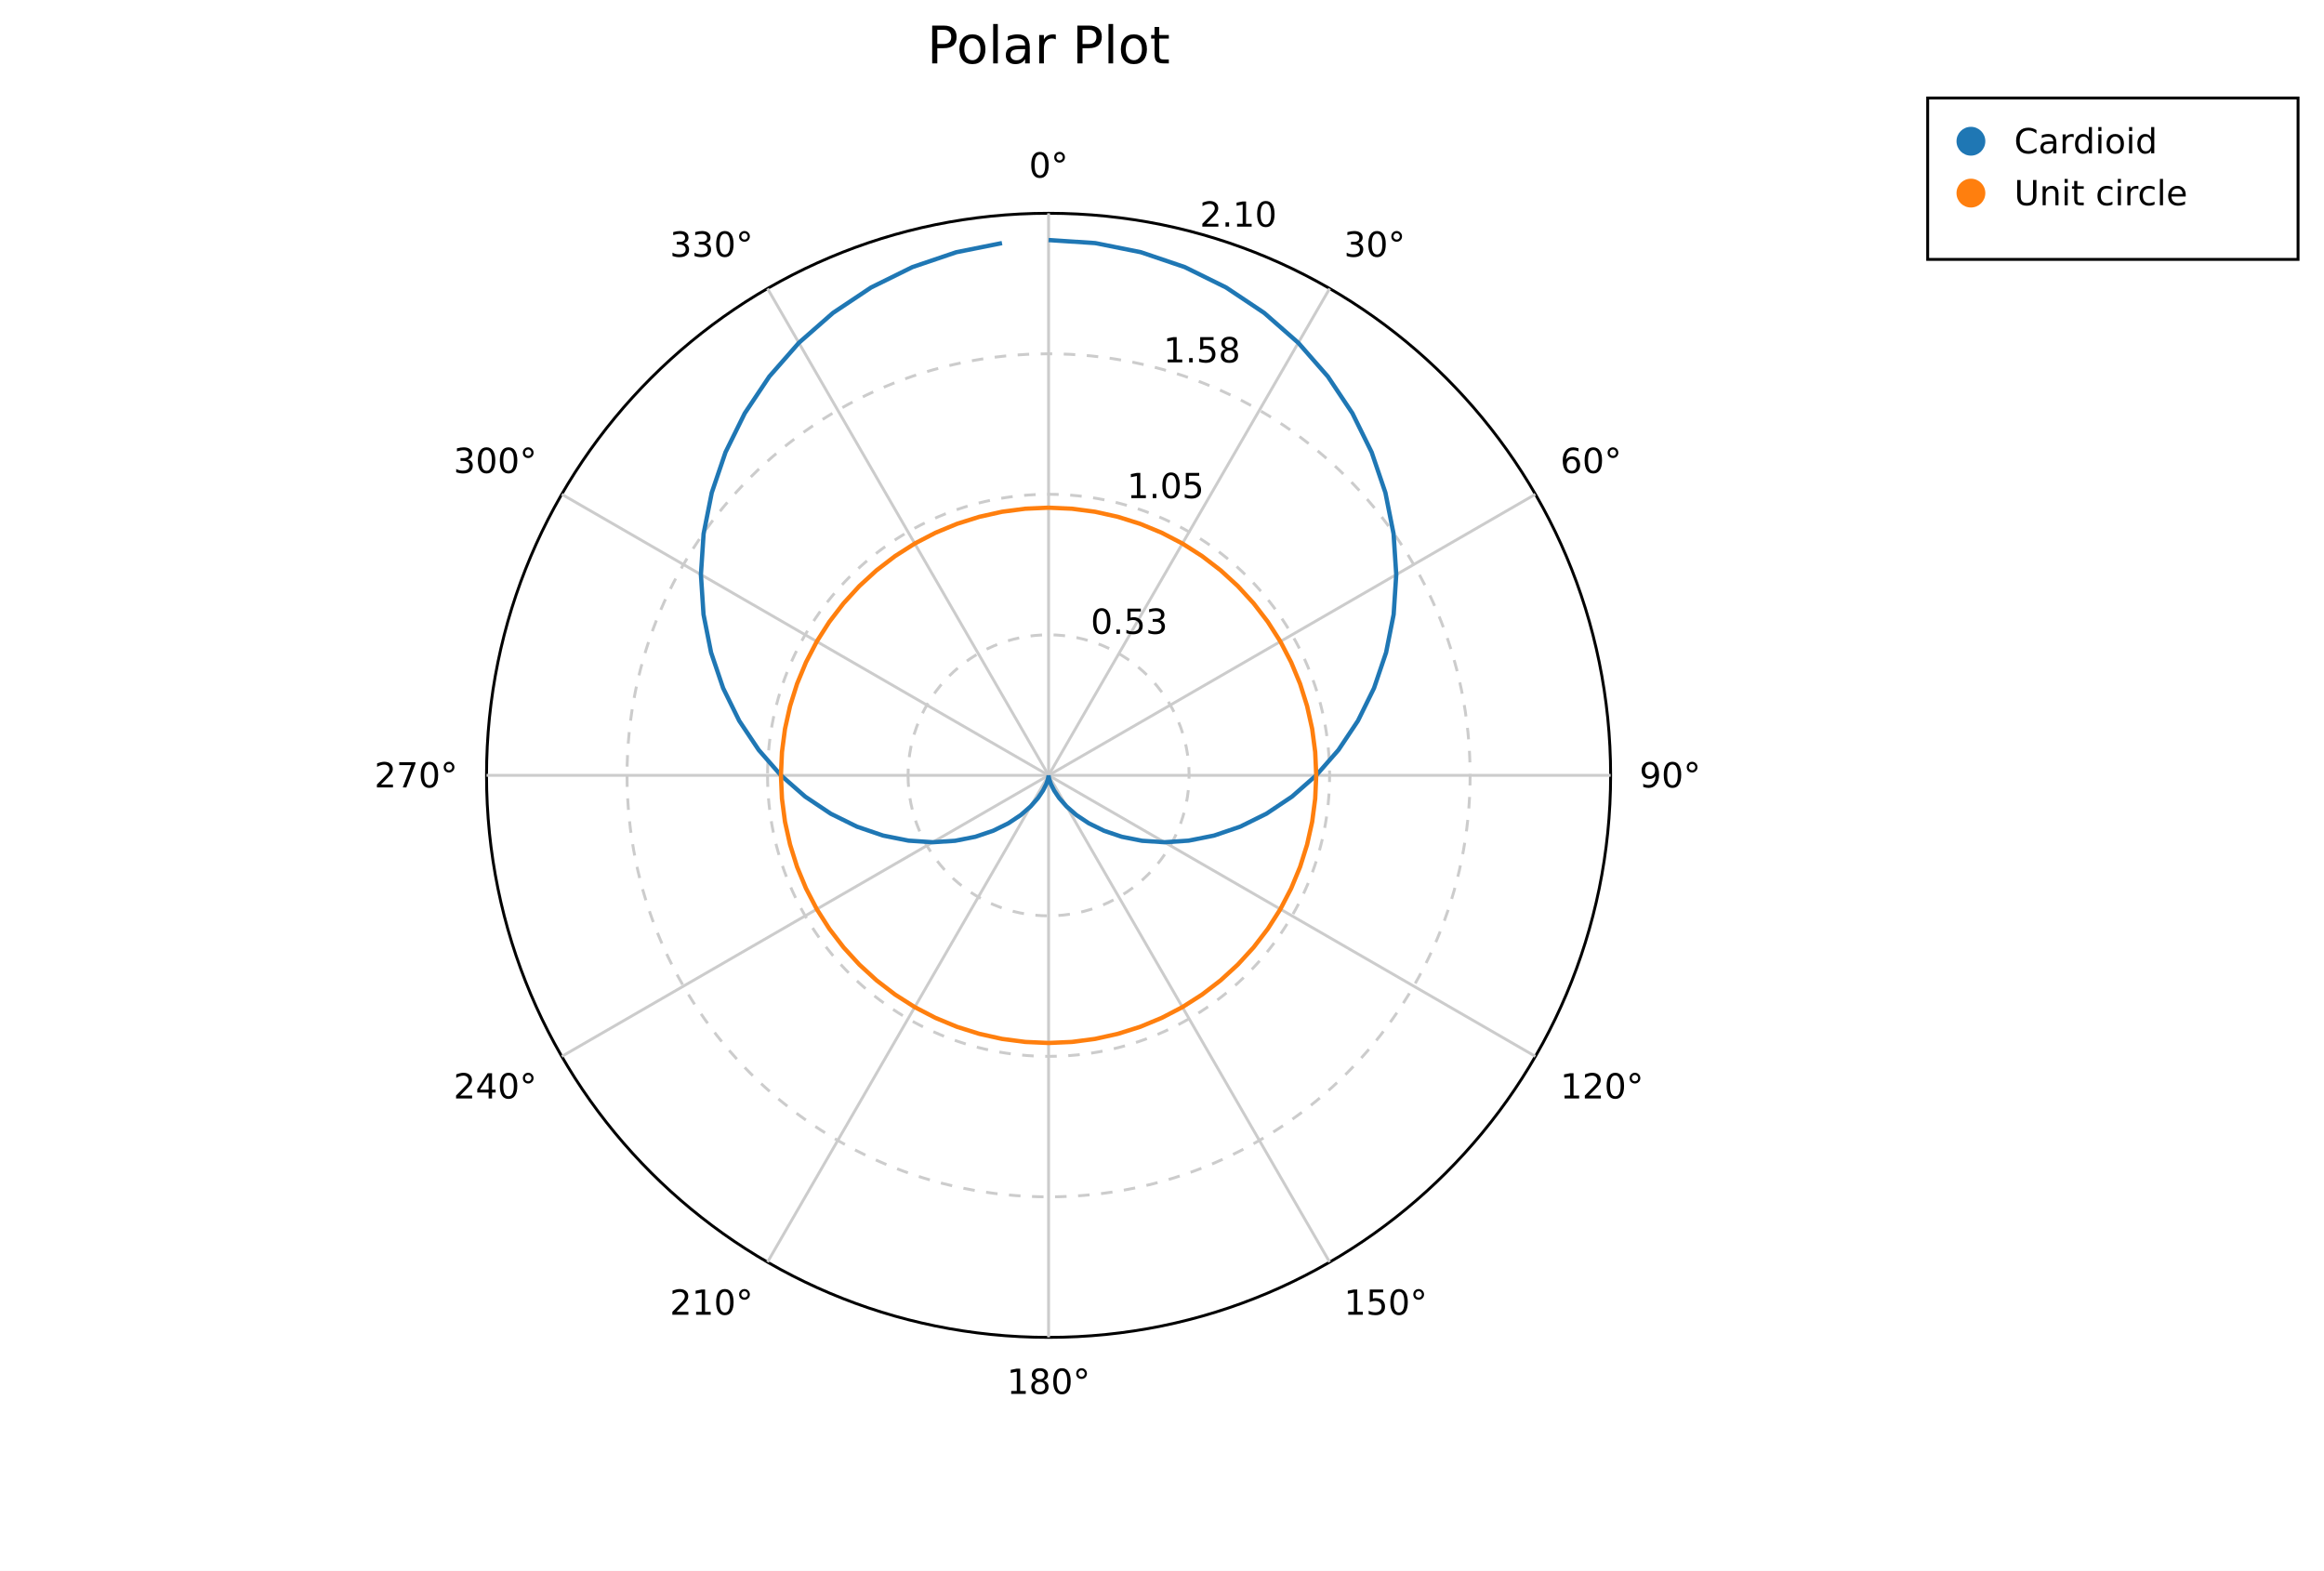
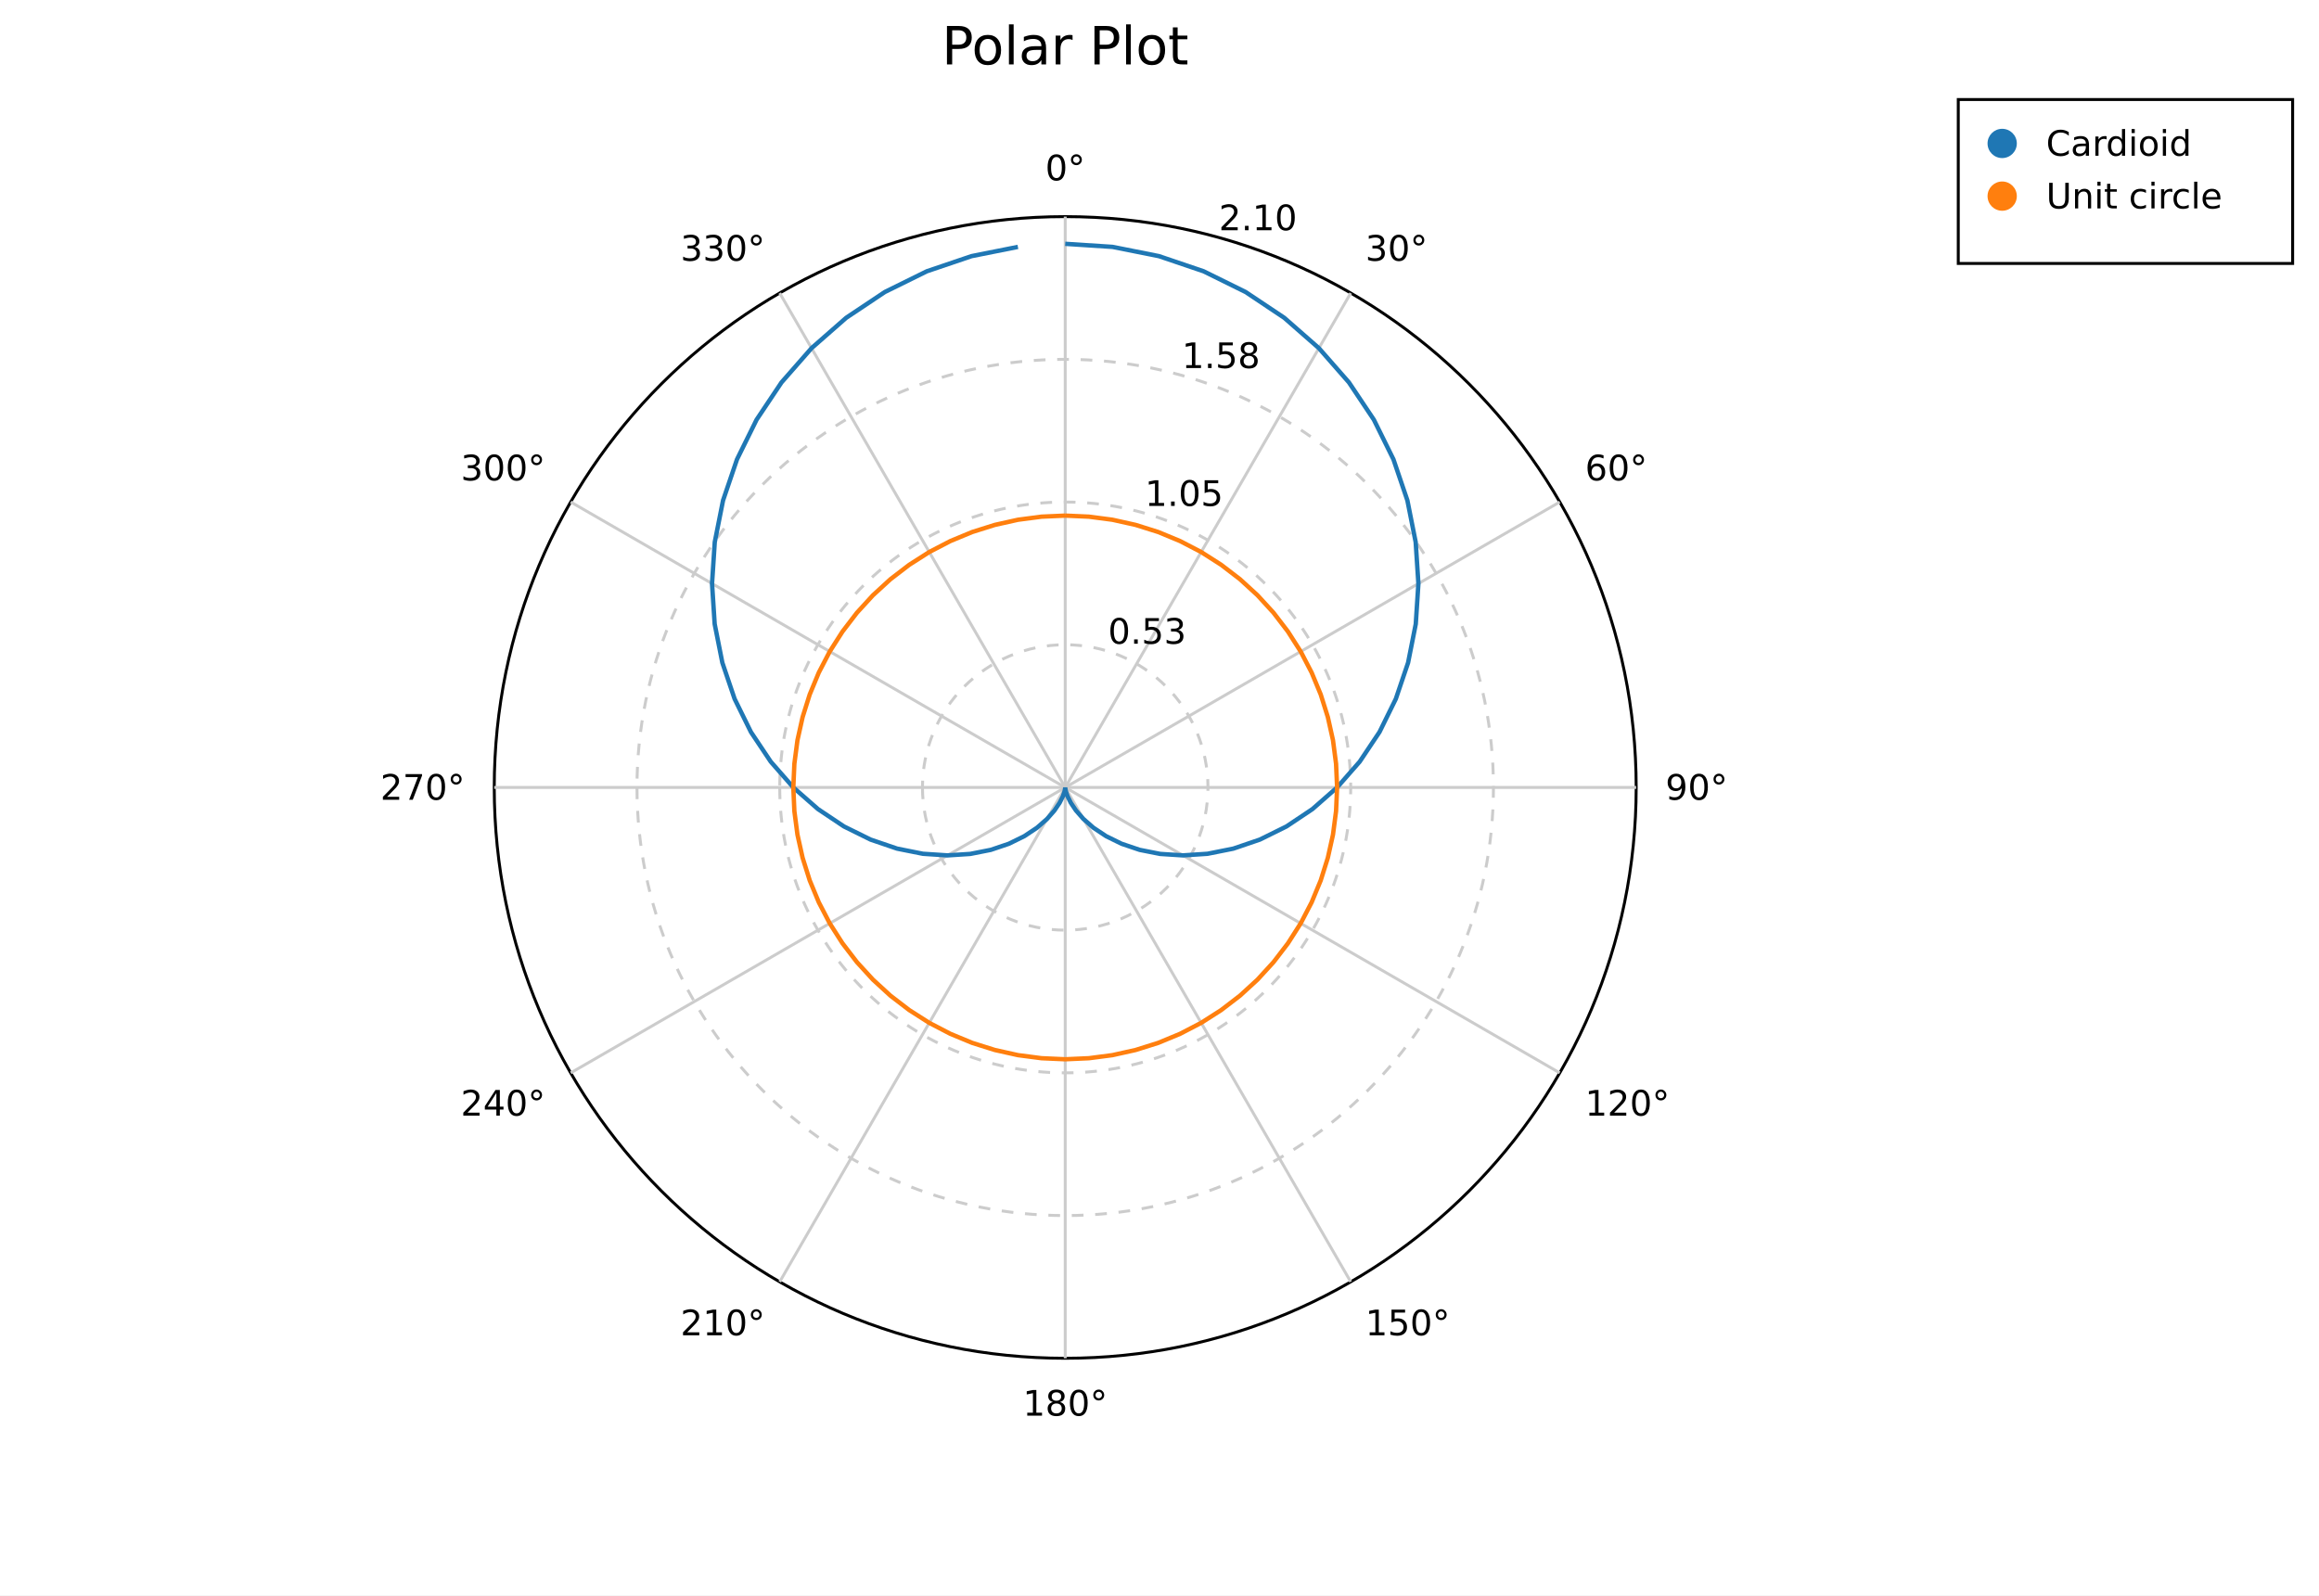
- <svg xmlns="http://www.w3.org/2000/svg" width="806.3" height="545" font-family="DejaVu Sans, Liberation Sans, Arial, sans-serif" fill="black">
+ <svg xmlns="http://www.w3.org/2000/svg" width="792" height="545" font-family="DejaVu Sans, Liberation Sans, Arial, sans-serif" fill="black">
  <rect width="100%" height="100%" fill="white" />
  <text x="363.8" y="22" font-size="18" text-anchor="middle">Polar Plot</text>
  <path d="M 315.05,269 A 48.75,48.75,0,1,0,412.55,269 A 48.75,48.75,0,1,0,315.05,269 Z" stroke="#cccccc" stroke-width="1" fill="none" stroke-dasharray="4,4" />
  <path d="M 266.3,269 A 97.5,97.5,0,1,0,461.3,269 A 97.5,97.5,0,1,0,266.3,269 Z" stroke="#cccccc" stroke-width="1" fill="none" stroke-dasharray="4,4" />
  <path d="M 217.55,269 A 146.25,146.25,0,1,0,510.05,269 A 146.25,146.25,0,1,0,217.55,269 Z" stroke="#cccccc" stroke-width="1" fill="none" stroke-dasharray="4,4" />
  <path d="M 168.8,269 A 195,195,0,1,0,558.8,269 A 195,195,0,1,0,168.8,269 Z" stroke="#000000" stroke-width="1" fill="none" />
  <line x1="363.8" y1="269" x2="363.8" y2="74" stroke="#cccccc" stroke-width="1" />
  <line x1="363.8" y1="269" x2="461.3" y2="100.13" stroke="#cccccc" stroke-width="1" />
  <line x1="363.8" y1="269" x2="532.67" y2="171.5" stroke="#cccccc" stroke-width="1" />
  <line x1="363.8" y1="269" x2="558.8" y2="269" stroke="#cccccc" stroke-width="1" />
  <line x1="363.8" y1="269" x2="532.67" y2="366.5" stroke="#cccccc" stroke-width="1" />
  <line x1="363.8" y1="269" x2="461.3" y2="437.87" stroke="#cccccc" stroke-width="1" />
  <line x1="363.8" y1="269" x2="363.8" y2="464" stroke="#cccccc" stroke-width="1" />
  <line x1="363.8" y1="269" x2="266.3" y2="437.87" stroke="#cccccc" stroke-width="1" />
  <line x1="363.8" y1="269" x2="194.93" y2="366.5" stroke="#cccccc" stroke-width="1" />
  <line x1="363.8" y1="269" x2="168.8" y2="269" stroke="#cccccc" stroke-width="1" />
  <line x1="363.8" y1="269" x2="194.93" y2="171.5" stroke="#cccccc" stroke-width="1" />
  <line x1="363.8" y1="269" x2="266.3" y2="100.13" stroke="#cccccc" stroke-width="1" />
  <text x="378.42" y="219.91" font-size="12" text-anchor="start">0.53</text>
  <text x="391.03" y="172.82" font-size="12" text-anchor="start">1.05</text>
  <text x="403.65" y="125.73" font-size="12" text-anchor="start">1.58</text>
  <text x="416.27" y="78.64" font-size="12" text-anchor="start">2.10</text>
  <text x="363.8" y="61.6" font-size="12" text-anchor="middle">0°</text>
  <text x="466.3" y="89.06" font-size="12" text-anchor="start">30°</text>
  <text x="541.34" y="164.1" font-size="12" text-anchor="start">60°</text>
  <text x="568.8" y="273.2" font-size="12" text-anchor="start">90°</text>
  <text x="541.34" y="381.1" font-size="12" text-anchor="start">120°</text>
  <text x="466.3" y="456.14" font-size="12" text-anchor="start">150°</text>
  <text x="363.8" y="483.6" font-size="12" text-anchor="middle">180°</text>
  <text x="261.3" y="456.14" font-size="12" text-anchor="end">210°</text>
  <text x="186.26" y="381.1" font-size="12" text-anchor="end">240°</text>
  <text x="158.8" y="273.2" font-size="12" text-anchor="end">270°</text>
  <text x="186.26" y="164.1" font-size="12" text-anchor="end">300°</text>
  <text x="261.3" y="89.06" font-size="12" text-anchor="end">330°</text>
  <path d="M 363.8 83.29 L 379.96 84.34 L 395.8 87.5 L 411.05 92.67 L 425.4 99.75 L 438.61 108.57 L 450.44 118.94 L 460.69 130.63 L 469.21 143.38 L 475.89 156.91 L 480.66 170.95 L 483.49 185.19 L 484.42 199.36 L 483.52 213.17 L 480.9 226.38 L 476.71 238.75 L 471.13 250.08 L 464.37 260.2 L 456.66 269.0 L 448.24 276.39 L 439.37 282.32 L 430.28 286.81 L 421.21 289.9 L 412.39 291.66 L 404.01 292.21 L 396.24 291.71 L 389.21 290.32 L 383.03 288.23 L 377.76 285.64 L 373.43 282.76 L 370.02 279.77 L 367.48 276.88 L 365.72 274.26 L 364.62 272.06 L 364.04 270.39 L 363.83 269.35 L 363.8 269.0 L 363.77 269.35 L 363.56 270.39 L 362.98 272.06 L 361.88 274.26 L 360.12 276.88 L 357.58 279.77 L 354.17 282.76 L 349.84 285.64 L 344.57 288.23 L 338.39 290.32 L 331.36 291.71 L 323.59 292.21 L 315.21 291.66 L 306.39 289.9 L 297.32 286.81 L 288.23 282.32 L 279.36 276.39 L 270.94 269.0 L 263.23 260.2 L 256.47 250.08 L 250.89 238.75 L 246.7 226.38 L 244.08 213.17 L 243.18 199.36 L 244.11 185.19 L 246.94 170.95 L 251.71 156.91 L 258.39 143.38 L 266.91 130.63 L 277.16 118.94 L 288.99 108.57 L 302.2 99.75 L 316.55 92.67 L 331.8 87.5 L 347.64 84.34 " stroke="#1f77b4" stroke-width="1.5" fill="none" />
  <path d="M 363.8 176.14 L 371.89 176.5 L 379.92 177.55 L 387.83 179.31 L 395.56 181.74 L 403.04 184.84 L 410.23 188.58 L 417.06 192.94 L 423.49 197.87 L 429.46 203.34 L 434.93 209.31 L 439.86 215.74 L 444.22 222.57 L 447.96 229.76 L 451.06 237.24 L 453.49 244.97 L 455.25 252.88 L 456.3 260.91 L 456.66 269.0 L 456.3 277.09 L 455.25 285.12 L 453.49 293.03 L 451.06 300.76 L 447.96 308.24 L 444.22 315.43 L 439.86 322.26 L 434.93 328.69 L 429.46 334.66 L 423.49 340.13 L 417.06 345.06 L 410.23 349.42 L 403.04 353.16 L 395.56 356.26 L 387.83 358.69 L 379.92 360.45 L 371.89 361.5 L 363.8 361.86 L 355.71 361.5 L 347.68 360.45 L 339.77 358.69 L 332.04 356.26 L 324.56 353.16 L 317.37 349.42 L 310.54 345.06 L 304.11 340.13 L 298.14 334.66 L 292.67 328.69 L 287.74 322.26 L 283.38 315.43 L 279.64 308.24 L 276.54 300.76 L 274.11 293.03 L 272.35 285.12 L 271.3 277.09 L 270.94 269.0 L 271.3 260.91 L 272.35 252.88 L 274.11 244.97 L 276.54 237.24 L 279.64 229.76 L 283.38 222.57 L 287.74 215.74 L 292.67 209.31 L 298.14 203.34 L 304.11 197.87 L 310.54 192.94 L 317.37 188.58 L 324.56 184.84 L 332.04 181.74 L 339.77 179.31 L 347.68 177.55 L 355.71 176.5 L 363.8 176.14 " stroke="#ff7f0e" stroke-width="1.5" fill="none" />
-   <rect x="668.8" y="34" width="128.5" height="56" fill="#ffffff" />
-   <rect x="668.8" y="34" width="128.5" height="56" fill="none" stroke="#000000" stroke-width="1" />
+   <rect x="668.8" y="34" width="114.2" height="56" fill="#ffffff" />
+   <rect x="668.8" y="34" width="114.2" height="56" fill="none" stroke="#000000" stroke-width="1" />
  <text x="698.8" y="53.2" font-size="12" text-anchor="start">Cardioid</text>
  <circle cx="683.8" cy="49" r="5" fill="#1f77b4" />
  <text x="698.8" y="71.2" font-size="12" text-anchor="start">Unit circle</text>
  <circle cx="683.8" cy="67" r="5" fill="#ff7f0e" />
</svg>
